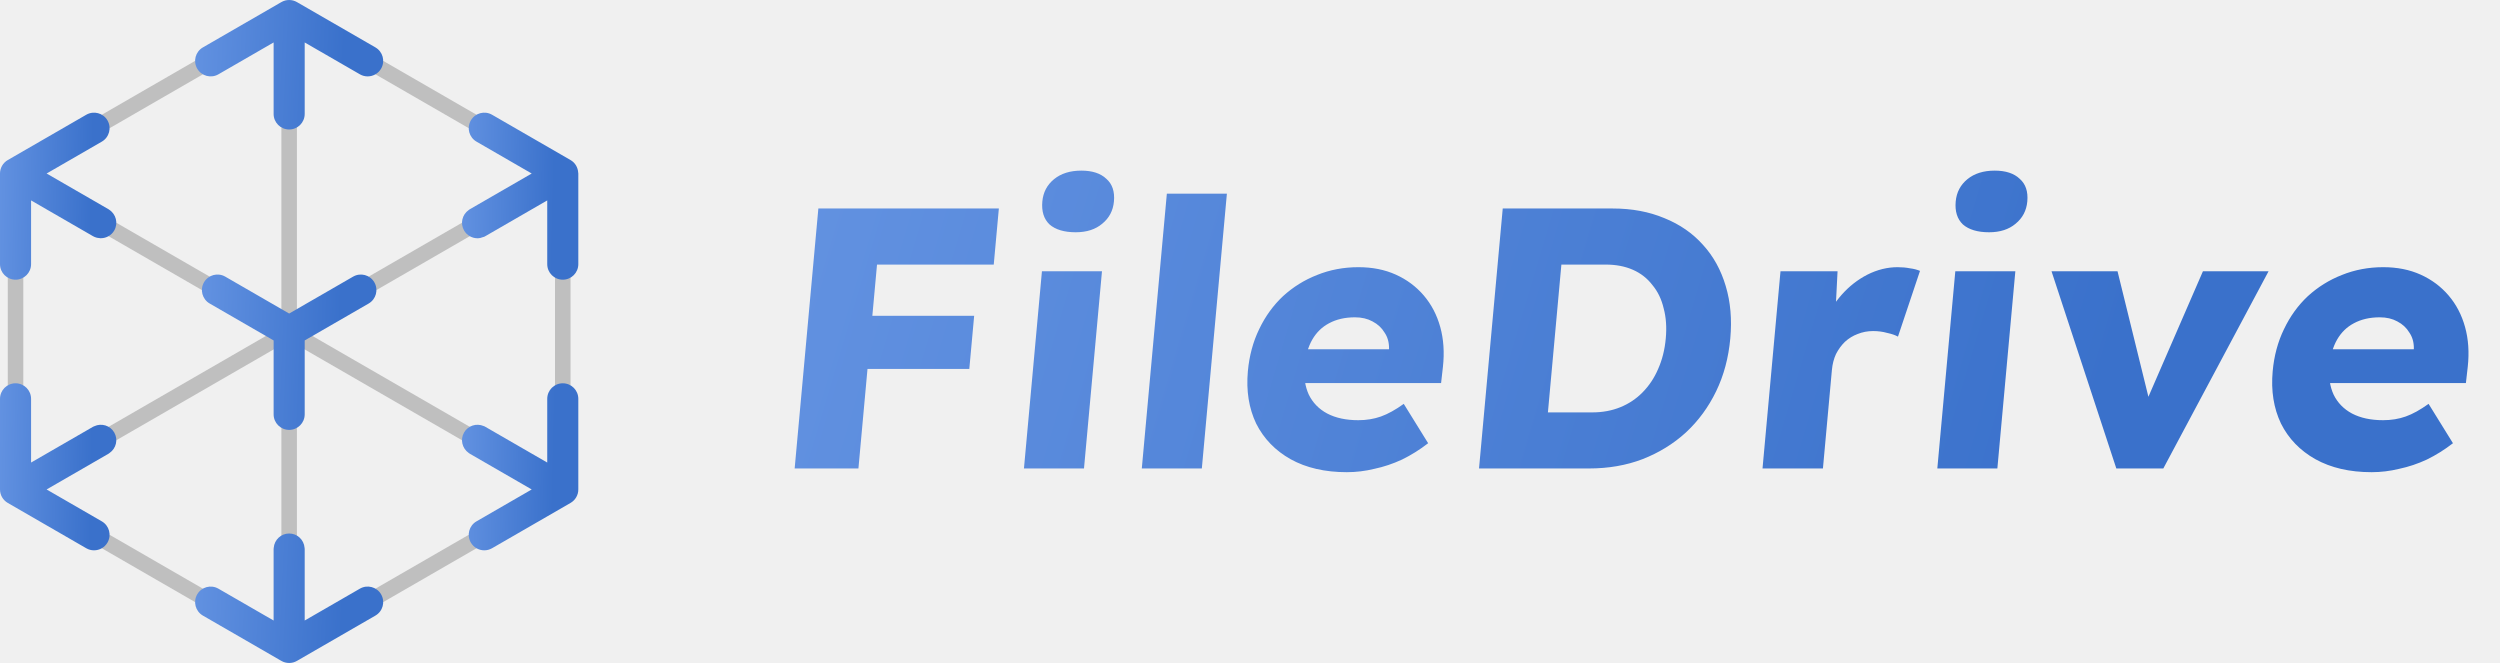
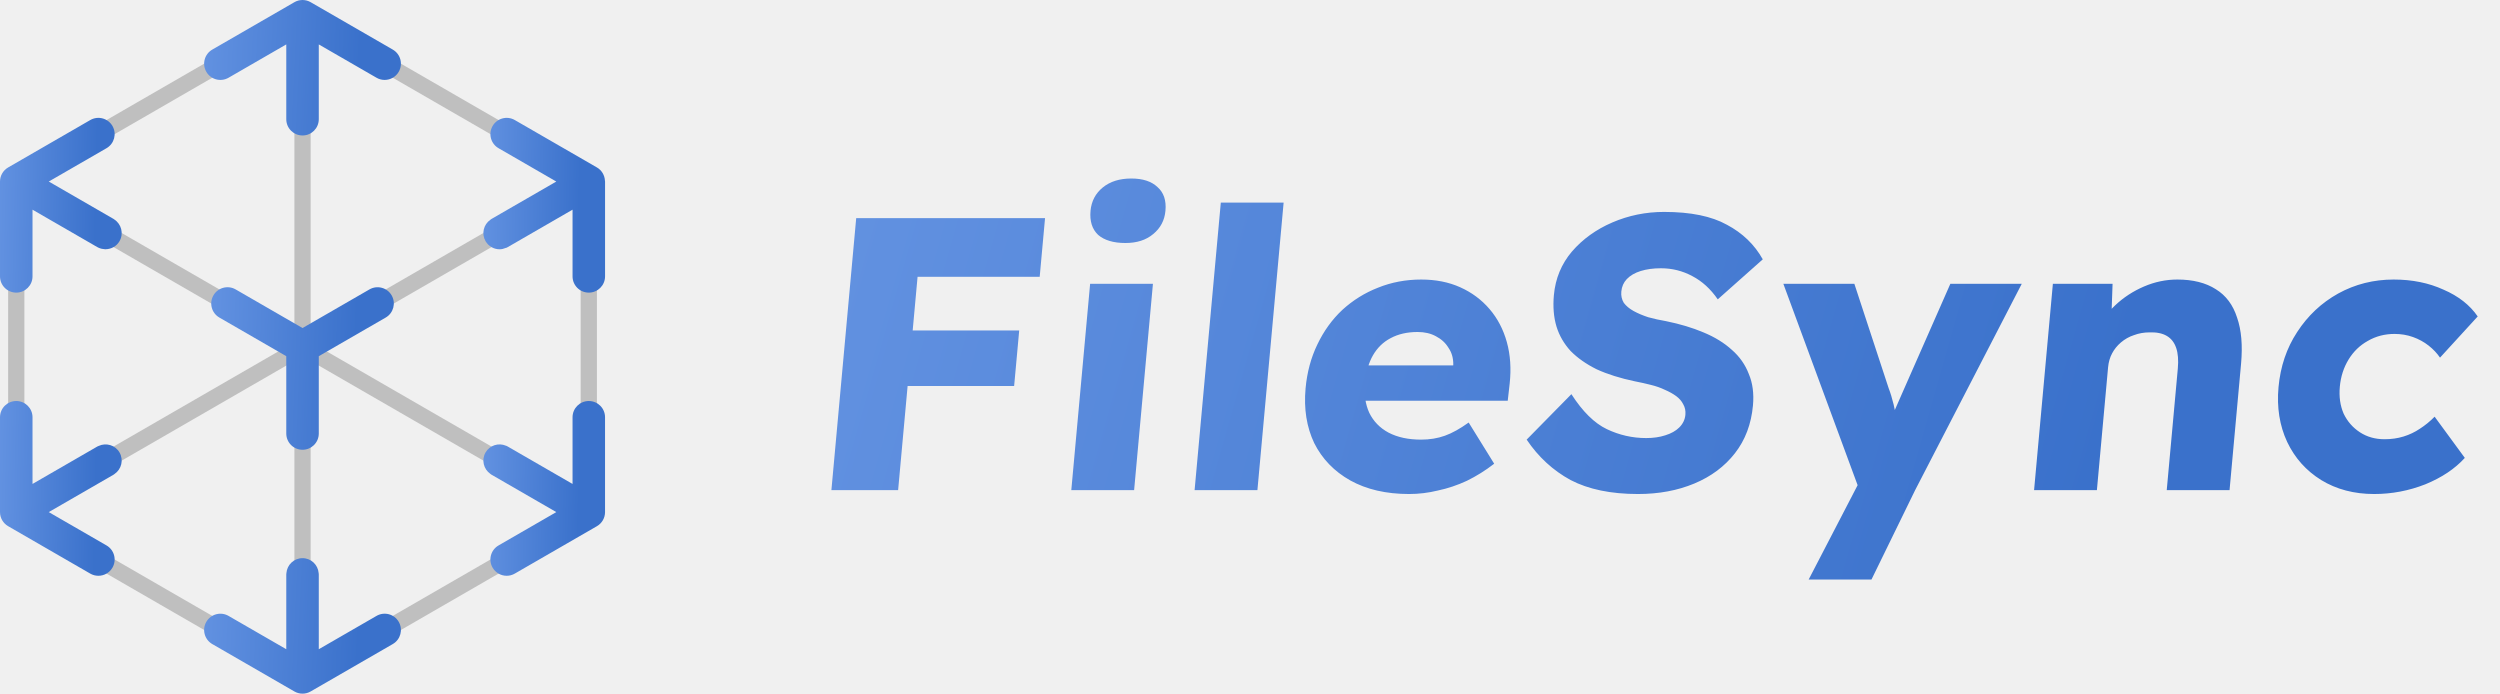
- <svg xmlns="http://www.w3.org/2000/svg" width="181" height="48" viewBox="0 0 181 48" fill="none">
-   <g clip-path="url(#clip0_702_23341)">
-     <path d="M41.026 12.075L21.216 0.638C21.042 0.537 20.828 0.537 20.654 0.638L0.844 12.075C0.67 12.176 0.563 12.361 0.563 12.563V35.438C0.563 35.639 0.67 35.825 0.844 35.925L20.654 47.362C20.741 47.413 20.838 47.438 20.935 47.438C21.032 47.438 21.129 47.413 21.216 47.362L41.026 35.925C41.2 35.825 41.307 35.639 41.307 35.438V12.563C41.307 12.361 41.2 12.176 41.026 12.075ZM22.06 24L40.182 13.537V34.463L22.06 24ZM21.497 23.026V2.099L39.62 12.562L21.497 23.025V23.026ZM20.373 23.026L2.251 12.563L20.373 2.099V23.026ZM19.81 24L1.688 34.463V13.537L19.81 24H19.81ZM20.373 24.974V45.901L2.251 35.437L20.373 24.974H20.373ZM21.497 24.974L39.62 35.437L21.497 45.9V24.974Z" fill="#BFBFBF" />
-     <path d="M20.935 31.124C21.557 31.124 22.06 30.62 22.06 29.999V24.648L26.69 21.976C27.228 21.665 27.413 20.977 27.102 20.439C26.792 19.902 26.105 19.717 25.565 20.028L20.935 22.7L16.306 20.027C15.767 19.716 15.079 19.901 14.769 20.439C14.458 20.977 14.643 21.665 15.181 21.975L19.81 24.648V30C19.81 30.62 20.314 31.124 20.935 31.124Z" fill="url(#paint0_linear_702_23341)" />
-     <path d="M7.902 15.181C7.893 15.173 7.881 15.163 7.86 15.151L3.375 12.562L7.371 10.255C7.909 9.945 8.093 9.257 7.783 8.719C7.473 8.181 6.785 7.997 6.246 8.307L0.563 11.588C0.215 11.788 0 12.16 0 12.562V19.125C0 19.747 0.504 20.25 1.125 20.25C1.746 20.25 2.25 19.746 2.25 19.125V14.51L6.734 17.1C6.815 17.147 6.899 17.178 6.984 17.203C7.009 17.21 7.034 17.215 7.06 17.22C7.123 17.234 7.187 17.242 7.25 17.245C7.265 17.246 7.281 17.251 7.296 17.251C7.306 17.251 7.311 17.25 7.317 17.247C7.699 17.24 8.067 17.043 8.271 16.689C8.573 16.165 8.404 15.504 7.901 15.181H7.902Z" fill="url(#paint1_linear_702_23341)" />
-     <path d="M6.825 30.859C6.81 30.861 6.785 30.871 6.734 30.899L2.25 33.488V28.875C2.25 28.253 1.746 27.75 1.125 27.75C0.504 27.75 0 28.253 0 28.875V35.438C0 35.84 0.215 36.211 0.563 36.412L6.246 39.694C6.423 39.796 6.616 39.844 6.807 39.844C7.196 39.844 7.574 39.643 7.782 39.282C8.093 38.744 7.909 38.055 7.37 37.745L3.374 35.437L7.859 32.848C7.895 32.827 7.917 32.811 7.929 32.797C8.41 32.468 8.567 31.824 8.271 31.311C7.978 30.803 7.347 30.616 6.825 30.859Z" fill="url(#paint2_linear_702_23341)" />
-     <path d="M27.181 3.432L21.497 0.151C21.149 -0.05 20.72 -0.05 20.372 0.151L14.689 3.432C14.151 3.743 13.967 4.43 14.277 4.969C14.588 5.507 15.276 5.691 15.814 5.38L19.81 3.073V8.25C19.81 8.871 20.314 9.375 20.935 9.375C21.556 9.375 22.06 8.871 22.06 8.25V3.074L26.056 5.38C26.233 5.483 26.426 5.531 26.617 5.531C27.005 5.531 27.384 5.329 27.592 4.969C27.903 4.43 27.718 3.742 27.18 3.432H27.181Z" fill="url(#paint3_linear_702_23341)" />
-     <path d="M40.745 27.75C40.124 27.75 39.62 28.253 39.62 28.875V33.489L35.136 30.9C35.066 30.86 35.028 30.843 35.011 30.843C34.495 30.624 33.887 30.814 33.599 31.311C33.305 31.822 33.459 32.464 33.935 32.794C33.952 32.81 33.976 32.828 34.011 32.848L38.495 35.437L34.499 37.745C33.96 38.055 33.777 38.743 34.087 39.281C34.296 39.642 34.673 39.844 35.062 39.844C35.254 39.844 35.446 39.795 35.624 39.693L41.307 36.412C41.655 36.211 41.87 35.841 41.87 35.438V28.875C41.87 28.253 41.366 27.75 40.745 27.75L40.745 27.75Z" fill="url(#paint4_linear_702_23341)" />
-     <path d="M41.862 12.499C41.84 12.122 41.637 11.778 41.308 11.588L35.624 8.307C35.086 7.997 34.398 8.181 34.088 8.719C33.777 9.257 33.961 9.945 34.5 10.256L38.495 12.563L34.011 15.151C33.976 15.172 33.951 15.19 33.933 15.208C33.459 15.538 33.305 16.179 33.599 16.688C33.808 17.049 34.185 17.251 34.575 17.251C34.718 17.251 34.86 17.213 34.998 17.157C35.016 17.161 35.056 17.146 35.136 17.1L39.62 14.51V19.125C39.62 19.747 40.124 20.25 40.745 20.25C41.366 20.25 41.87 19.746 41.87 19.125V12.562C41.87 12.533 41.867 12.513 41.861 12.499L41.862 12.499Z" fill="url(#paint5_linear_702_23341)" />
-     <path d="M26.056 42.619L22.06 44.926V39.749C22.06 39.703 22.056 39.676 22.051 39.659C22.004 39.081 21.526 38.625 20.935 38.625C20.344 38.625 19.865 39.081 19.818 39.659C19.813 39.676 19.809 39.703 19.809 39.749V44.926L15.813 42.62C15.275 42.309 14.588 42.493 14.277 43.032C13.966 43.57 14.151 44.258 14.689 44.569L20.372 47.85C20.546 47.95 20.741 48 20.935 48C21.129 48 21.323 47.95 21.497 47.849L27.181 44.568C27.719 44.257 27.903 43.569 27.593 43.031C27.282 42.492 26.595 42.308 26.056 42.619Z" fill="url(#paint6_linear_702_23341)" />
+ <svg xmlns="http://www.w3.org/2000/svg" width="173" height="48" viewBox="0 0 173 48" fill="none">
+   <g clip-path="url(#clip0_0_1)">
+     <path d="M41.026 12.075L21.216 0.638C21.042 0.537 20.828 0.537 20.654 0.638L0.844 12.075C0.67 12.176 0.563 12.361 0.563 12.563V35.438C0.563 35.639 0.67 35.825 0.844 35.925L20.654 47.362C20.741 47.413 20.838 47.438 20.935 47.438C21.032 47.438 21.129 47.413 21.216 47.362L41.026 35.925C41.2 35.825 41.307 35.639 41.307 35.438V12.563C41.307 12.361 41.2 12.175 41.026 12.075ZM22.06 24L40.182 13.537V34.463L22.06 24ZM21.497 23.026V2.099L39.62 12.562L21.497 23.025V23.026ZM20.373 23.026L2.251 12.563L20.373 2.099V23.026ZM19.81 24L1.688 34.463V13.537L19.81 24H19.81ZM20.373 24.974V45.901L2.251 35.437L20.373 24.974H20.373ZM21.497 24.974L39.62 35.437L21.497 45.9V24.974Z" fill="#BFBFBF" />
+     <path d="M20.935 31.124C21.557 31.124 22.06 30.62 22.06 29.999V24.648L26.69 21.976C27.228 21.665 27.412 20.977 27.102 20.439C26.791 19.902 26.104 19.717 25.565 20.028L20.935 22.7L16.306 20.027C15.767 19.716 15.079 19.901 14.769 20.439C14.458 20.977 14.643 21.665 15.181 21.975L19.81 24.648V30C19.81 30.62 20.314 31.124 20.935 31.124Z" fill="url(#paint0_linear_0_1)" />
+     <path d="M7.902 15.181C7.893 15.173 7.881 15.163 7.86 15.151L3.375 12.562L7.371 10.256C7.909 9.945 8.093 9.257 7.783 8.719C7.473 8.181 6.785 7.997 6.246 8.307L0.563 11.588C0.215 11.789 0 12.16 0 12.562V19.125C0 19.747 0.504 20.25 1.125 20.25C1.746 20.25 2.25 19.746 2.25 19.125V14.51L6.734 17.1C6.815 17.147 6.899 17.179 6.984 17.203C7.009 17.21 7.034 17.215 7.06 17.22C7.123 17.234 7.187 17.242 7.25 17.245C7.265 17.246 7.281 17.251 7.296 17.251C7.306 17.251 7.311 17.25 7.317 17.247C7.699 17.24 8.067 17.043 8.271 16.689C8.573 16.165 8.404 15.504 7.901 15.181H7.902Z" fill="url(#paint1_linear_0_1)" />
+     <path d="M6.825 30.859C6.81 30.861 6.785 30.871 6.734 30.899L2.25 33.488V28.875C2.25 28.253 1.746 27.75 1.125 27.75C0.504 27.75 0 28.253 0 28.875V35.438C0 35.84 0.215 36.211 0.563 36.412L6.246 39.694C6.423 39.796 6.616 39.844 6.807 39.844C7.196 39.844 7.574 39.642 7.782 39.282C8.093 38.743 7.909 38.055 7.37 37.744L3.374 35.437L7.859 32.848C7.895 32.827 7.917 32.811 7.929 32.797C8.41 32.468 8.567 31.824 8.271 31.311C7.978 30.803 7.347 30.615 6.825 30.859Z" fill="url(#paint2_linear_0_1)" />
+     <path d="M27.181 3.432L21.497 0.151C21.149 -0.05 20.72 -0.05 20.373 0.151L14.689 3.432C14.151 3.743 13.967 4.43 14.277 4.969C14.588 5.507 15.276 5.691 15.814 5.38L19.81 3.073V8.25C19.81 8.871 20.314 9.375 20.935 9.375C21.556 9.375 22.06 8.871 22.06 8.25V3.074L26.056 5.38C26.233 5.483 26.426 5.531 26.617 5.531C27.006 5.531 27.384 5.329 27.592 4.969C27.903 4.43 27.718 3.742 27.18 3.432H27.181Z" fill="url(#paint3_linear_0_1)" />
+     <path d="M40.745 27.75C40.123 27.75 39.62 28.253 39.62 28.875V33.489L35.136 30.9C35.066 30.86 35.028 30.843 35.011 30.843C34.495 30.624 33.887 30.814 33.599 31.311C33.305 31.822 33.459 32.463 33.935 32.794C33.951 32.81 33.976 32.828 34.011 32.848L38.495 35.437L34.499 37.744C33.96 38.055 33.777 38.743 34.087 39.281C34.296 39.642 34.673 39.844 35.062 39.844C35.254 39.844 35.446 39.795 35.623 39.693L41.307 36.412C41.655 36.211 41.869 35.841 41.869 35.438V28.875C41.87 28.253 41.366 27.75 40.745 27.75L40.745 27.75Z" fill="url(#paint4_linear_0_1)" />
+     <path d="M41.862 12.499C41.84 12.122 41.637 11.778 41.308 11.588L35.624 8.307C35.086 7.997 34.398 8.181 34.088 8.719C33.777 9.257 33.961 9.945 34.5 10.256L38.495 12.563L34.011 15.151C33.976 15.172 33.951 15.19 33.933 15.208C33.459 15.538 33.305 16.179 33.599 16.688C33.808 17.049 34.185 17.251 34.575 17.251C34.718 17.251 34.86 17.213 34.998 17.157C35.016 17.161 35.056 17.146 35.136 17.1L39.62 14.51V19.125C39.62 19.747 40.124 20.25 40.745 20.25C41.366 20.25 41.87 19.746 41.87 19.125V12.562C41.87 12.533 41.867 12.513 41.861 12.499L41.862 12.499Z" fill="url(#paint5_linear_0_1)" />
+     <path d="M26.056 42.619L22.06 44.926V39.749C22.06 39.703 22.056 39.676 22.051 39.659C22.004 39.081 21.526 38.625 20.935 38.625C20.344 38.625 19.866 39.081 19.819 39.659C19.813 39.676 19.81 39.703 19.81 39.749V44.926L15.814 42.62C15.275 42.309 14.588 42.493 14.277 43.032C13.966 43.57 14.151 44.258 14.689 44.569L20.372 47.85C20.546 47.95 20.741 48 20.935 48C21.129 48 21.323 47.95 21.497 47.849L27.181 44.568C27.719 44.257 27.904 43.569 27.593 43.031C27.282 42.492 26.595 42.308 26.056 42.619Z" fill="url(#paint6_linear_0_1)" />
  </g>
-   <path d="M57.533 33.917L59.249 15.095H63.866L62.15 33.917H57.533ZM60.35 26.711L60.701 22.866H70.529L70.178 26.711H60.35ZM61.039 19.156L61.409 15.095H72.317L71.947 19.156H61.039ZM74.134 33.917L75.436 19.64H79.783L78.481 33.917H74.134ZM77.881 16.816C77.053 16.816 76.422 16.628 75.988 16.252C75.574 15.857 75.4 15.302 75.465 14.585C75.526 13.921 75.809 13.384 76.314 12.971C76.82 12.559 77.478 12.353 78.288 12.353C79.08 12.353 79.683 12.55 80.097 12.944C80.53 13.321 80.715 13.867 80.649 14.585C80.589 15.248 80.306 15.786 79.8 16.198C79.312 16.61 78.673 16.816 77.881 16.816ZM82.666 33.917L84.48 14.02H88.827L87.013 33.917H82.666ZM97.509 34.186C95.925 34.186 94.568 33.873 93.437 33.245C92.324 32.618 91.494 31.757 90.945 30.664C90.417 29.552 90.217 28.289 90.346 26.873C90.447 25.761 90.72 24.748 91.163 23.834C91.608 22.902 92.185 22.104 92.893 21.441C93.62 20.778 94.44 20.267 95.355 19.909C96.289 19.532 97.287 19.344 98.35 19.344C99.358 19.344 100.259 19.523 101.054 19.882C101.85 20.24 102.524 20.742 103.077 21.387C103.63 22.033 104.029 22.794 104.273 23.673C104.517 24.551 104.582 25.51 104.469 26.55L104.335 27.733H92.941L92.516 25.286H101.021L100.518 25.77L100.567 25.232C100.571 24.784 100.463 24.399 100.24 24.076C100.037 23.736 99.747 23.467 99.368 23.27C99.008 23.072 98.585 22.974 98.1 22.974C97.379 22.974 96.754 23.117 96.224 23.404C95.714 23.673 95.309 24.067 95.009 24.587C94.71 25.107 94.525 25.752 94.455 26.523C94.385 27.294 94.484 27.975 94.754 28.567C95.043 29.158 95.487 29.615 96.088 29.938C96.706 30.261 97.456 30.422 98.338 30.422C98.932 30.422 99.481 30.332 99.983 30.153C100.485 29.974 101.035 29.669 101.632 29.239L103.397 32.089C102.797 32.555 102.167 32.949 101.507 33.272C100.85 33.577 100.181 33.801 99.502 33.944C98.84 34.106 98.175 34.186 97.509 34.186ZM107.081 33.917L108.798 15.095H116.763C118.149 15.095 119.396 15.329 120.506 15.795C121.617 16.243 122.548 16.888 123.299 17.73C124.052 18.555 124.6 19.55 124.944 20.715C125.29 21.862 125.399 23.126 125.273 24.506C125.146 25.905 124.805 27.177 124.25 28.325C123.696 29.472 122.966 30.467 122.061 31.309C121.158 32.134 120.109 32.779 118.915 33.245C117.74 33.693 116.45 33.917 115.046 33.917H107.081ZM111.988 30.744L111.475 29.857H115.282C116.02 29.857 116.697 29.732 117.314 29.481C117.931 29.23 118.467 28.871 118.924 28.405C119.4 27.921 119.776 27.357 120.05 26.711C120.345 26.048 120.529 25.313 120.602 24.506C120.676 23.7 120.625 22.974 120.45 22.328C120.295 21.665 120.022 21.101 119.632 20.634C119.263 20.151 118.792 19.783 118.221 19.532C117.65 19.281 116.995 19.156 116.257 19.156H112.369L113.12 18.322L111.988 30.744ZM127.606 33.917L128.908 19.64H133.039L132.803 24.291L132.077 23.377C132.379 22.624 132.802 21.943 133.343 21.334C133.885 20.724 134.505 20.24 135.204 19.882C135.92 19.523 136.648 19.344 137.386 19.344C137.71 19.344 138.004 19.371 138.269 19.424C138.554 19.46 138.8 19.523 139.008 19.613L137.413 24.372C137.225 24.264 136.963 24.175 136.628 24.103C136.312 24.014 135.974 23.969 135.614 23.969C135.218 23.969 134.842 24.04 134.487 24.184C134.152 24.309 133.847 24.497 133.572 24.748C133.315 24.999 133.099 25.295 132.924 25.636C132.767 25.976 132.669 26.362 132.629 26.792L131.98 33.917H127.606ZM140.262 33.917L141.564 19.64H145.911L144.609 33.917H140.262ZM144.009 16.816C143.181 16.816 142.55 16.628 142.116 16.252C141.702 15.857 141.528 15.302 141.593 14.585C141.654 13.921 141.937 13.384 142.442 12.971C142.948 12.559 143.606 12.353 144.416 12.353C145.208 12.353 145.811 12.55 146.225 12.944C146.658 13.321 146.842 13.867 146.777 14.585C146.717 15.248 146.434 15.786 145.928 16.198C145.44 16.61 144.801 16.816 144.009 16.816ZM153.222 33.917L148.53 19.64H153.309L155.909 30.207L154.844 30.341L159.492 19.64H164.244L156.624 33.917H153.222ZM171.705 34.186C170.121 34.186 168.764 33.873 167.633 33.245C166.52 32.618 165.69 31.757 165.142 30.664C164.613 29.552 164.413 28.289 164.542 26.873C164.644 25.761 164.916 24.748 165.359 23.834C165.804 22.902 166.381 22.104 167.09 21.441C167.816 20.778 168.637 20.267 169.551 19.909C170.486 19.532 171.484 19.344 172.546 19.344C173.554 19.344 174.455 19.523 175.251 19.882C176.046 20.24 176.72 20.742 177.273 21.387C177.827 22.033 178.225 22.794 178.469 23.673C178.713 24.551 178.779 25.51 178.666 26.55L178.531 27.733H167.137L166.712 25.286H175.217L174.714 25.77L174.763 25.232C174.768 24.784 174.659 24.399 174.436 24.076C174.233 23.736 173.943 23.467 173.565 23.27C173.205 23.072 172.782 22.974 172.296 22.974C171.576 22.974 170.951 23.117 170.421 23.404C169.91 23.673 169.505 24.067 169.206 24.587C168.906 25.107 168.721 25.752 168.651 26.523C168.581 27.294 168.681 27.975 168.951 28.567C169.239 29.158 169.683 29.615 170.284 29.938C170.902 30.261 171.653 30.422 172.535 30.422C173.129 30.422 173.677 30.332 174.179 30.153C174.682 29.974 175.231 29.669 175.829 29.239L177.594 32.089C176.993 32.555 176.363 32.949 175.704 33.272C175.046 33.577 174.378 33.801 173.698 33.944C173.036 34.106 172.371 34.186 171.705 34.186Z" fill="url(#paint7_linear_702_23341)" />
+   <path d="M57.533 33.917L59.249 15.095H63.866L62.15 33.917H57.533ZM60.35 26.711L60.701 22.866H70.529L70.178 26.711H60.35ZM61.039 19.156L61.409 15.095H72.317L71.947 19.156H61.039ZM74.134 33.917L75.436 19.64H79.783L78.481 33.917H74.134ZM77.881 16.816C77.053 16.816 76.422 16.628 75.988 16.252C75.574 15.857 75.4 15.302 75.465 14.585C75.526 13.921 75.809 13.384 76.314 12.971C76.82 12.559 77.478 12.353 78.288 12.353C79.08 12.353 79.683 12.55 80.097 12.944C80.53 13.321 80.715 13.867 80.649 14.585C80.589 15.248 80.306 15.786 79.8 16.198C79.312 16.61 78.673 16.816 77.881 16.816ZM82.666 33.917L84.48 14.02H88.827L87.013 33.917H82.666ZM97.509 34.186C95.925 34.186 94.568 33.873 93.437 33.245C92.324 32.618 91.494 31.757 90.945 30.664C90.417 29.552 90.217 28.289 90.346 26.873C90.447 25.761 90.72 24.748 91.163 23.834C91.608 22.902 92.185 22.104 92.893 21.441C93.62 20.778 94.44 20.267 95.355 19.909C96.289 19.532 97.287 19.344 98.35 19.344C99.358 19.344 100.259 19.523 101.054 19.882C101.85 20.24 102.524 20.742 103.077 21.387C103.63 22.033 104.029 22.794 104.273 23.673C104.517 24.551 104.582 25.51 104.469 26.55L104.335 27.733H92.941L92.516 25.286H101.021L100.518 25.77L100.567 25.232C100.571 24.784 100.463 24.399 100.24 24.076C100.037 23.736 99.747 23.467 99.368 23.27C99.008 23.072 98.585 22.974 98.1 22.974C97.379 22.974 96.754 23.117 96.224 23.404C95.714 23.673 95.309 24.067 95.009 24.587C94.71 25.107 94.525 25.752 94.455 26.523C94.385 27.294 94.484 27.975 94.754 28.567C95.043 29.158 95.487 29.615 96.088 29.938C96.706 30.261 97.456 30.422 98.338 30.422C98.932 30.422 99.481 30.332 99.983 30.153C100.485 29.974 101.035 29.669 101.632 29.239L103.397 32.089C102.797 32.555 102.167 32.949 101.507 33.272C100.85 33.577 100.181 33.801 99.502 33.944C98.84 34.106 98.175 34.186 97.509 34.186ZM113.348 34.186C111.476 34.186 109.921 33.864 108.684 33.218C107.467 32.555 106.454 31.623 105.645 30.422L108.74 27.276C109.512 28.477 110.33 29.284 111.192 29.696C112.055 30.108 112.963 30.314 113.917 30.314C114.403 30.314 114.841 30.252 115.23 30.126C115.637 30.001 115.96 29.821 116.197 29.588C116.454 29.337 116.598 29.042 116.629 28.701C116.653 28.432 116.604 28.19 116.479 27.975C116.373 27.76 116.21 27.572 115.991 27.41C115.771 27.249 115.514 27.106 115.22 26.98C114.927 26.837 114.596 26.72 114.226 26.631C113.874 26.541 113.512 26.46 113.141 26.389C112.116 26.174 111.233 25.896 110.49 25.555C109.767 25.197 109.166 24.775 108.688 24.291C108.23 23.789 107.903 23.225 107.709 22.597C107.515 21.952 107.456 21.226 107.529 20.419C107.634 19.272 108.049 18.268 108.776 17.408C109.52 16.547 110.454 15.875 111.579 15.391C112.703 14.907 113.895 14.665 115.155 14.665C116.991 14.665 118.44 14.961 119.502 15.553C120.584 16.126 121.411 16.924 121.984 17.946L118.869 20.715C118.377 19.998 117.787 19.46 117.099 19.102C116.43 18.743 115.708 18.564 114.934 18.564C114.412 18.564 113.948 18.627 113.54 18.752C113.133 18.878 112.81 19.066 112.571 19.317C112.351 19.55 112.226 19.837 112.195 20.177C112.169 20.464 112.226 20.724 112.367 20.957C112.527 21.172 112.753 21.36 113.045 21.522C113.336 21.683 113.674 21.826 114.058 21.952C114.445 22.06 114.85 22.149 115.276 22.221C116.248 22.418 117.115 22.678 117.878 23.001C118.658 23.323 119.315 23.727 119.846 24.211C120.38 24.677 120.77 25.232 121.017 25.878C121.284 26.505 121.38 27.231 121.305 28.056C121.187 29.346 120.772 30.449 120.058 31.363C119.345 32.277 118.408 32.976 117.248 33.46C116.088 33.944 114.788 34.186 113.348 34.186ZM125.16 40.102L129.123 32.465L128.971 34.724L123.408 19.64H128.322L130.689 26.846C130.82 27.186 130.938 27.572 131.042 28.002C131.147 28.432 131.218 28.835 131.256 29.212L130.603 29.561C130.736 29.293 130.884 28.952 131.047 28.54C131.229 28.127 131.422 27.688 131.626 27.222L134.964 19.64H139.905L132.528 33.917L129.507 40.102H125.16ZM140.758 33.917L142.059 19.64H146.19L146.088 22.544L145.167 22.866C145.424 22.221 145.828 21.638 146.38 21.119C146.951 20.581 147.611 20.151 148.36 19.828C149.11 19.505 149.88 19.344 150.672 19.344C151.752 19.344 152.641 19.568 153.338 20.016C154.037 20.446 154.526 21.101 154.806 21.979C155.106 22.839 155.197 23.906 155.081 25.179L154.285 33.917H149.938L150.705 25.501C150.757 24.928 150.72 24.453 150.592 24.076C150.464 23.7 150.247 23.422 149.939 23.243C149.631 23.063 149.234 22.983 148.746 23.001C148.368 23.001 148.011 23.063 147.676 23.189C147.342 23.296 147.038 23.467 146.765 23.7C146.512 23.915 146.309 24.166 146.157 24.453C146.004 24.739 145.912 25.062 145.879 25.421L145.105 33.917H142.918C142.45 33.917 142.027 33.917 141.649 33.917C141.289 33.917 140.992 33.917 140.758 33.917ZM164.289 34.186C162.903 34.186 161.681 33.864 160.624 33.218C159.585 32.573 158.801 31.695 158.273 30.583C157.746 29.454 157.546 28.19 157.673 26.792C157.804 25.358 158.235 24.085 158.966 22.974C159.699 21.845 160.644 20.957 161.801 20.312C162.976 19.666 164.256 19.344 165.642 19.344C166.92 19.344 168.069 19.577 169.089 20.043C170.128 20.491 170.917 21.11 171.457 21.898L168.849 24.748C168.642 24.444 168.38 24.166 168.061 23.915C167.741 23.664 167.381 23.467 166.981 23.323C166.58 23.18 166.154 23.108 165.704 23.108C165.02 23.108 164.402 23.27 163.851 23.592C163.301 23.897 162.857 24.327 162.518 24.883C162.18 25.439 161.978 26.066 161.915 26.765C161.853 27.446 161.94 28.065 162.178 28.62C162.435 29.158 162.809 29.588 163.302 29.911C163.794 30.234 164.365 30.395 165.013 30.395C165.481 30.395 165.918 30.332 166.326 30.207C166.733 30.081 167.11 29.902 167.455 29.669C167.818 29.436 168.159 29.158 168.476 28.835L170.565 31.686C169.884 32.438 168.974 33.048 167.833 33.514C166.694 33.962 165.513 34.186 164.289 34.186Z" fill="url(#paint7_linear_0_1)" />
  <defs>
-     <linearGradient id="paint0_linear_702_23341" x1="24.405" y1="30.272" x2="12.052" y2="29.814" gradientUnits="userSpaceOnUse">
+     <linearGradient id="paint0_linear_0_1" x1="24.405" y1="30.272" x2="12.052" y2="29.814" gradientUnits="userSpaceOnUse">
      <stop stop-color="#3A71CB" />
      <stop offset="1" stop-color="#6B99E6" />
    </linearGradient>
-     <linearGradient id="paint1_linear_702_23341" x1="6.523" y1="19.334" x2="-1.718" y2="19.144" gradientUnits="userSpaceOnUse">
+     <linearGradient id="paint1_linear_0_1" x1="6.523" y1="19.334" x2="-1.718" y2="19.144" gradientUnits="userSpaceOnUse">
      <stop stop-color="#3A71CB" />
      <stop offset="1" stop-color="#6B99E6" />
    </linearGradient>
-     <linearGradient id="paint2_linear_702_23341" x1="6.523" y1="38.928" x2="-1.717" y2="38.739" gradientUnits="userSpaceOnUse">
+     <linearGradient id="paint2_linear_0_1" x1="6.523" y1="38.928" x2="-1.717" y2="38.739" gradientUnits="userSpaceOnUse">
      <stop stop-color="#3A71CB" />
      <stop offset="1" stop-color="#6B99E6" />
    </linearGradient>
-     <linearGradient id="paint3_linear_702_23341" x1="24.674" y1="8.665" x2="11.373" y2="8.027" gradientUnits="userSpaceOnUse">
+     <linearGradient id="paint3_linear_0_1" x1="24.675" y1="8.665" x2="11.373" y2="8.027" gradientUnits="userSpaceOnUse">
      <stop stop-color="#3A71CB" />
      <stop offset="1" stop-color="#6B99E6" />
    </linearGradient>
-     <linearGradient id="paint4_linear_702_23341" x1="39.972" y1="38.928" x2="31.732" y2="38.739" gradientUnits="userSpaceOnUse">
+     <linearGradient id="paint4_linear_0_1" x1="39.972" y1="38.928" x2="31.732" y2="38.739" gradientUnits="userSpaceOnUse">
      <stop stop-color="#3A71CB" />
      <stop offset="1" stop-color="#6B99E6" />
    </linearGradient>
-     <linearGradient id="paint5_linear_702_23341" x1="39.972" y1="19.334" x2="31.732" y2="19.144" gradientUnits="userSpaceOnUse">
+     <linearGradient id="paint5_linear_0_1" x1="39.972" y1="19.334" x2="31.732" y2="19.144" gradientUnits="userSpaceOnUse">
      <stop stop-color="#3A71CB" />
      <stop offset="1" stop-color="#6B99E6" />
    </linearGradient>
-     <linearGradient id="paint6_linear_702_23341" x1="24.675" y1="47.29" x2="11.372" y2="46.652" gradientUnits="userSpaceOnUse">
+     <linearGradient id="paint6_linear_0_1" x1="24.675" y1="47.29" x2="11.372" y2="46.652" gradientUnits="userSpaceOnUse">
      <stop stop-color="#3A71CB" />
      <stop offset="1" stop-color="#6B99E6" />
    </linearGradient>
-     <linearGradient id="paint7_linear_702_23341" x1="151.378" y1="32.408" x2="39.787" y2="-0.696" gradientUnits="userSpaceOnUse">
+     <linearGradient id="paint7_linear_0_1" x1="145.181" y1="32.408" x2="40.046" y2="2.613" gradientUnits="userSpaceOnUse">
      <stop stop-color="#3A71CB" />
      <stop offset="1" stop-color="#6B99E6" />
    </linearGradient>
-     <clipPath id="clip0_702_23341">
+     <clipPath id="clip0_0_1">
      <rect width="41.87" height="48" fill="white" />
    </clipPath>
  </defs>
</svg>
